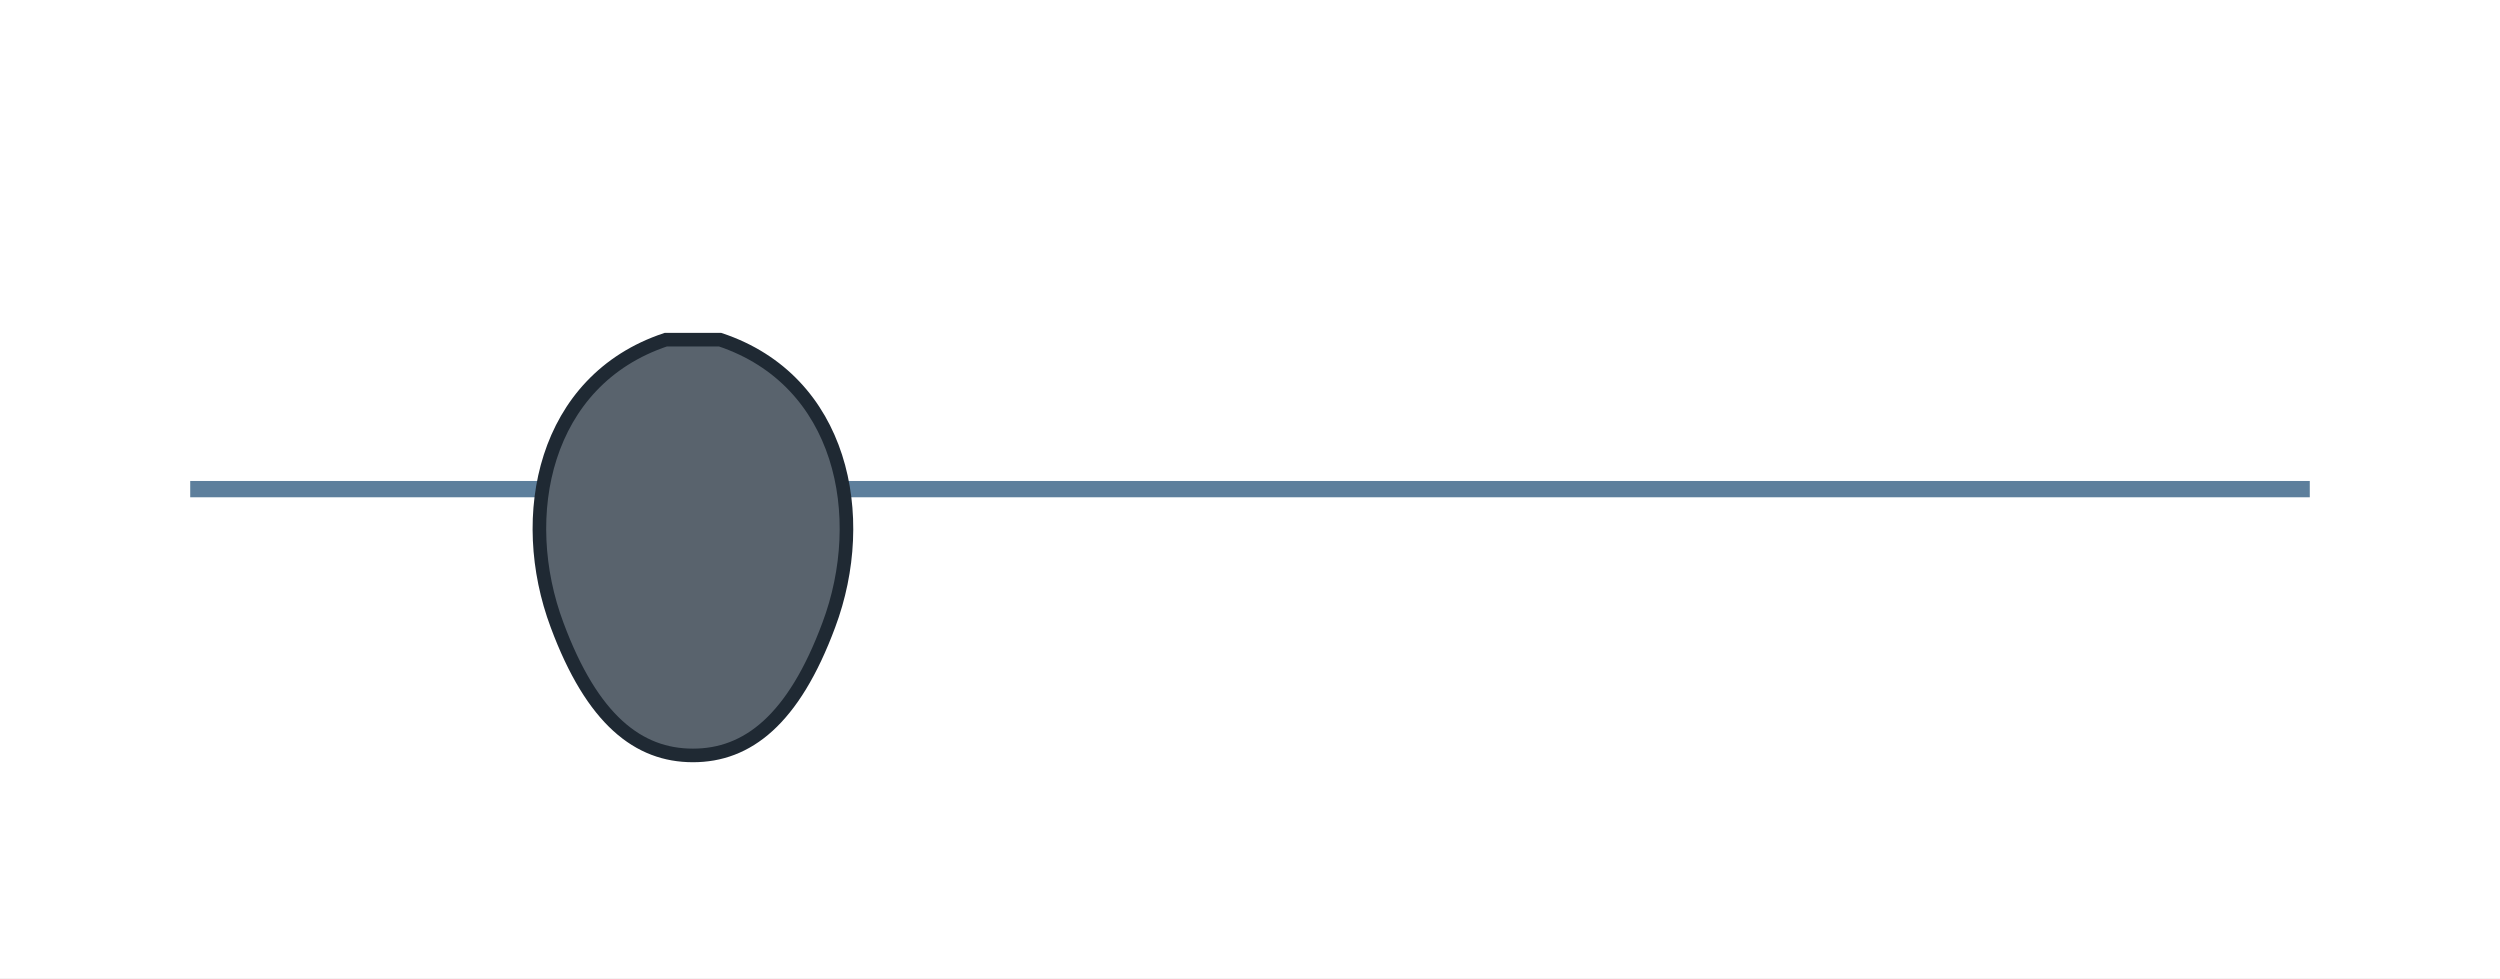
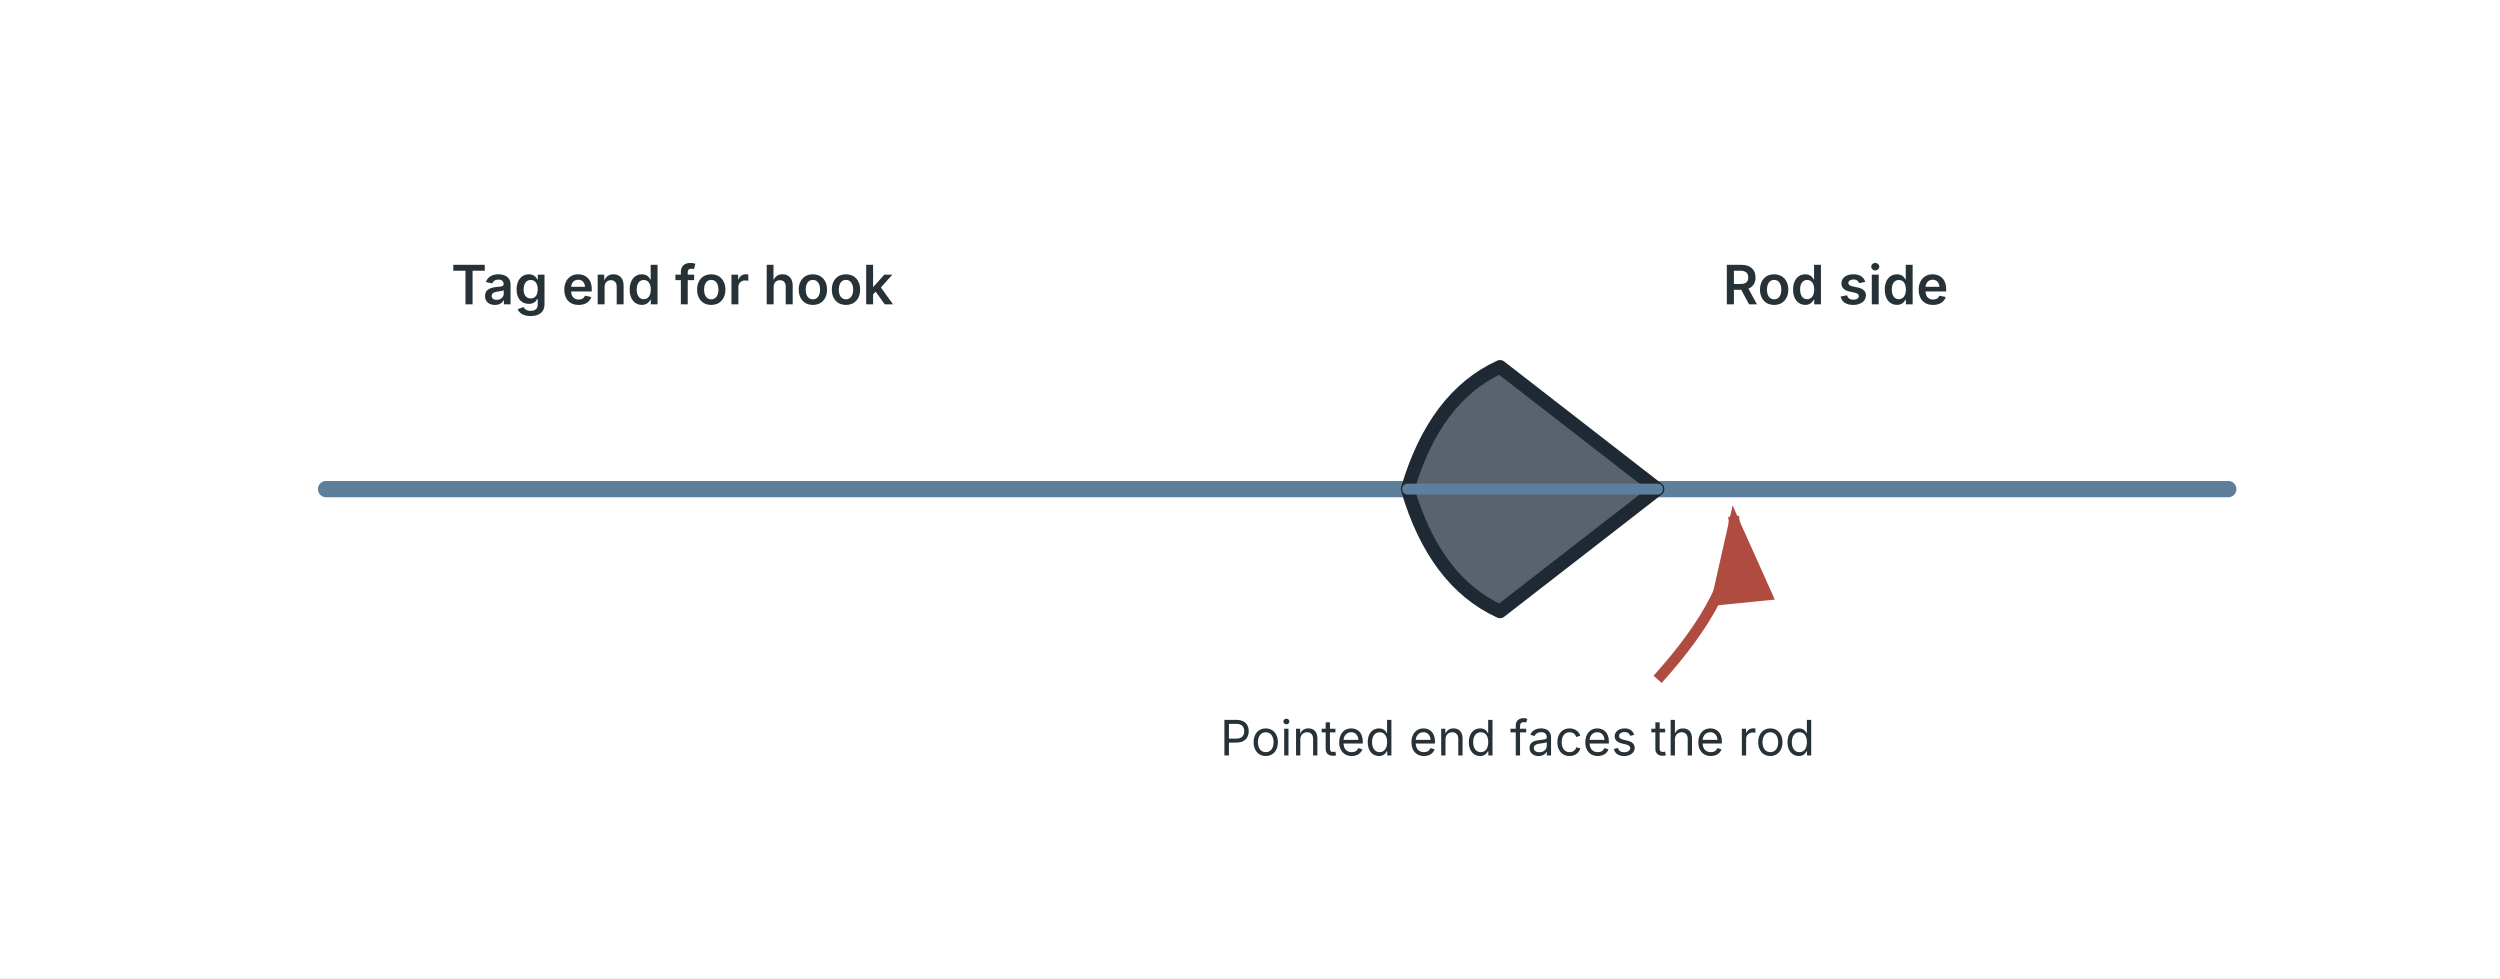
<svg xmlns="http://www.w3.org/2000/svg" viewBox="0 0 920 360" role="img" aria-labelledby="title desc">
-   <rect width="100%" height="100%" fill="#fff" />
-   <line x1="70" y1="180" x2="850" y2="180" stroke="#5d7f9c" stroke-width="6" />
-   <path d="M245 125 C200 140 190 190 205 230 C218 265 235 278 255 278 C275 278 292 265 305 230 C320 190 310 140 265 125 Z" fill="#59636d" stroke="#1f2933" stroke-width="5" />
+   <defs>
+     <marker id="arrow" markerWidth="10" markerHeight="10" refX="8" refY="3" orient="auto" markerUnits="strokeWidth">
+       <path d="M0,0 L0,6 L9,3 z" fill="#b04b3f" />
+     </marker>
+   </defs>
+   <rect width="920" height="360" fill="#ffffff" />
+   <line x1="120" y1="180" x2="820" y2="180" stroke="#5d7f9c" stroke-width="6" stroke-linecap="round" />
+   <path d="M610 180 L552 135 Q528 146 518 180 Q528 214 552 225 Z" fill="#59636d" stroke="#1f2933" stroke-width="5" stroke-linejoin="round" />
+   <line x1="610" y1="180" x2="518" y2="180" stroke="#5d7f9c" stroke-width="4" stroke-linecap="round" />
+   <g font-family="system-ui, -apple-system, Segoe UI, sans-serif" fill="#263238">
+     <text x="634" y="112" font-size="20" font-weight="600">Rod side</text>
+     <text x="166" y="112" font-size="20" font-weight="600">Tag end for hook</text>
+     <text x="449" y="278" font-size="18">Pointed end faces the rod</text>
+   </g>
+   <path d="M610 250 C628 230 640 210 638 190" fill="none" stroke="#b04b3f" stroke-width="4" marker-end="url(#arrow)" />
</svg>
